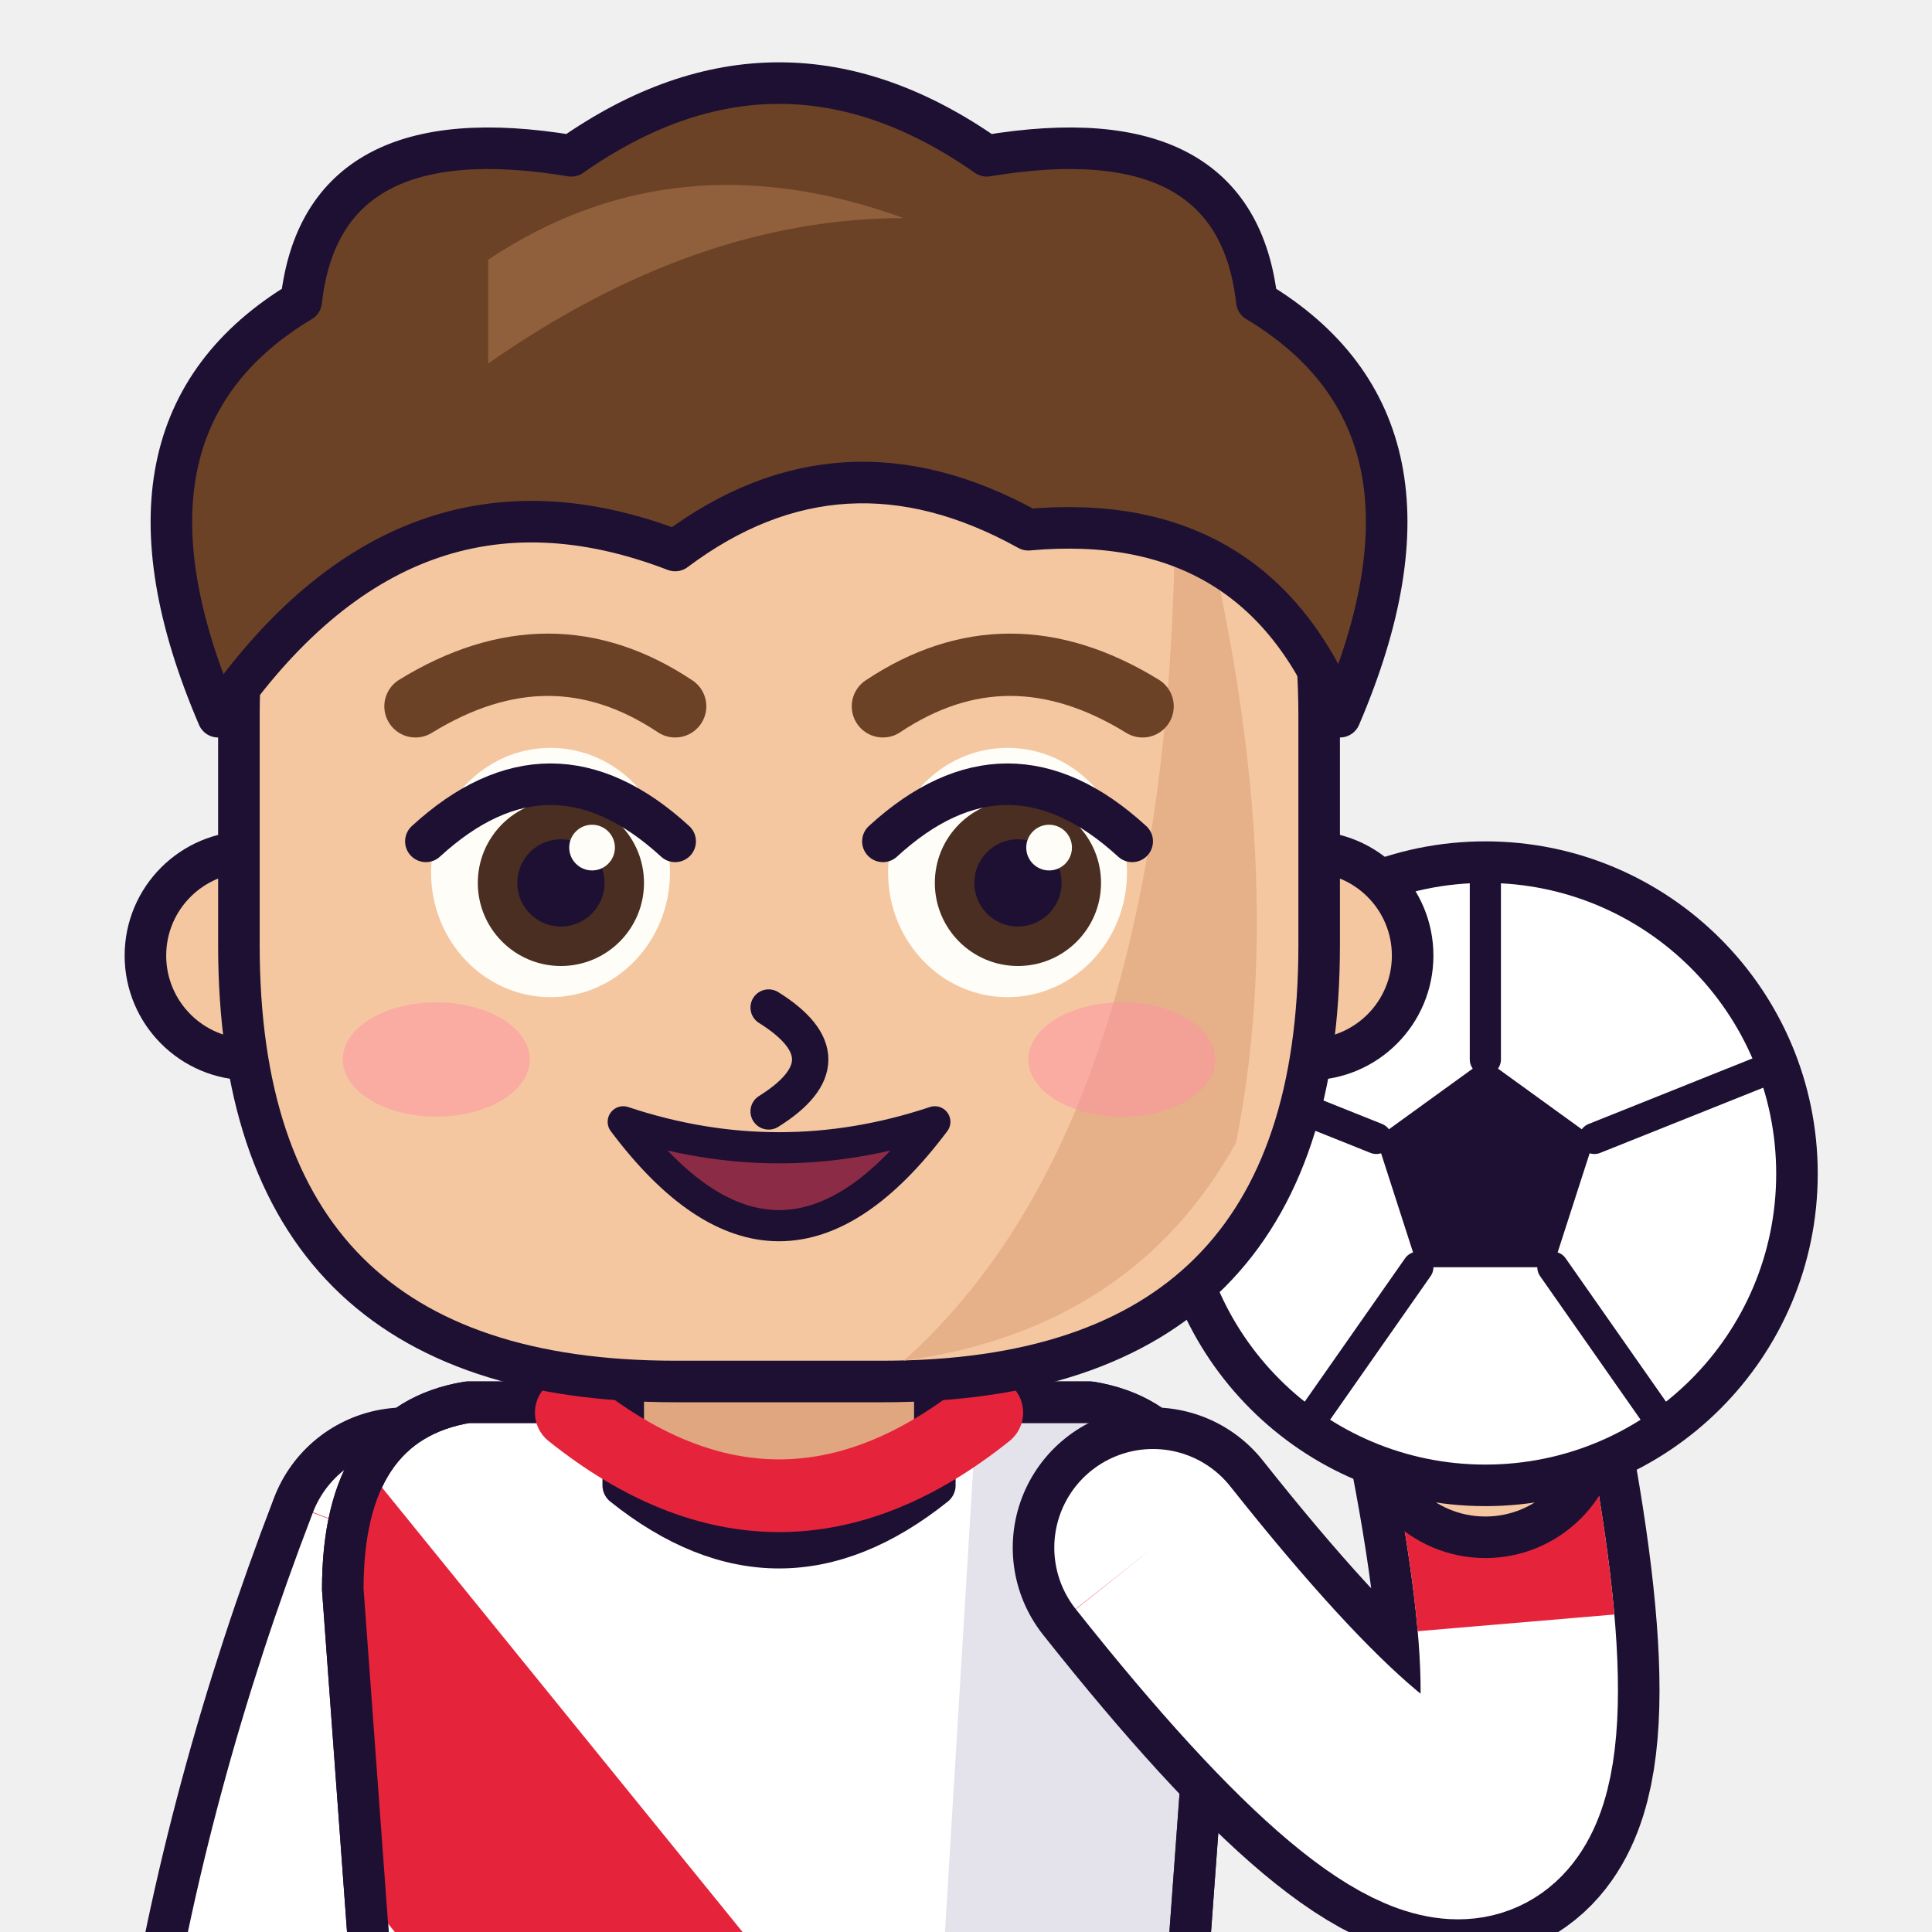
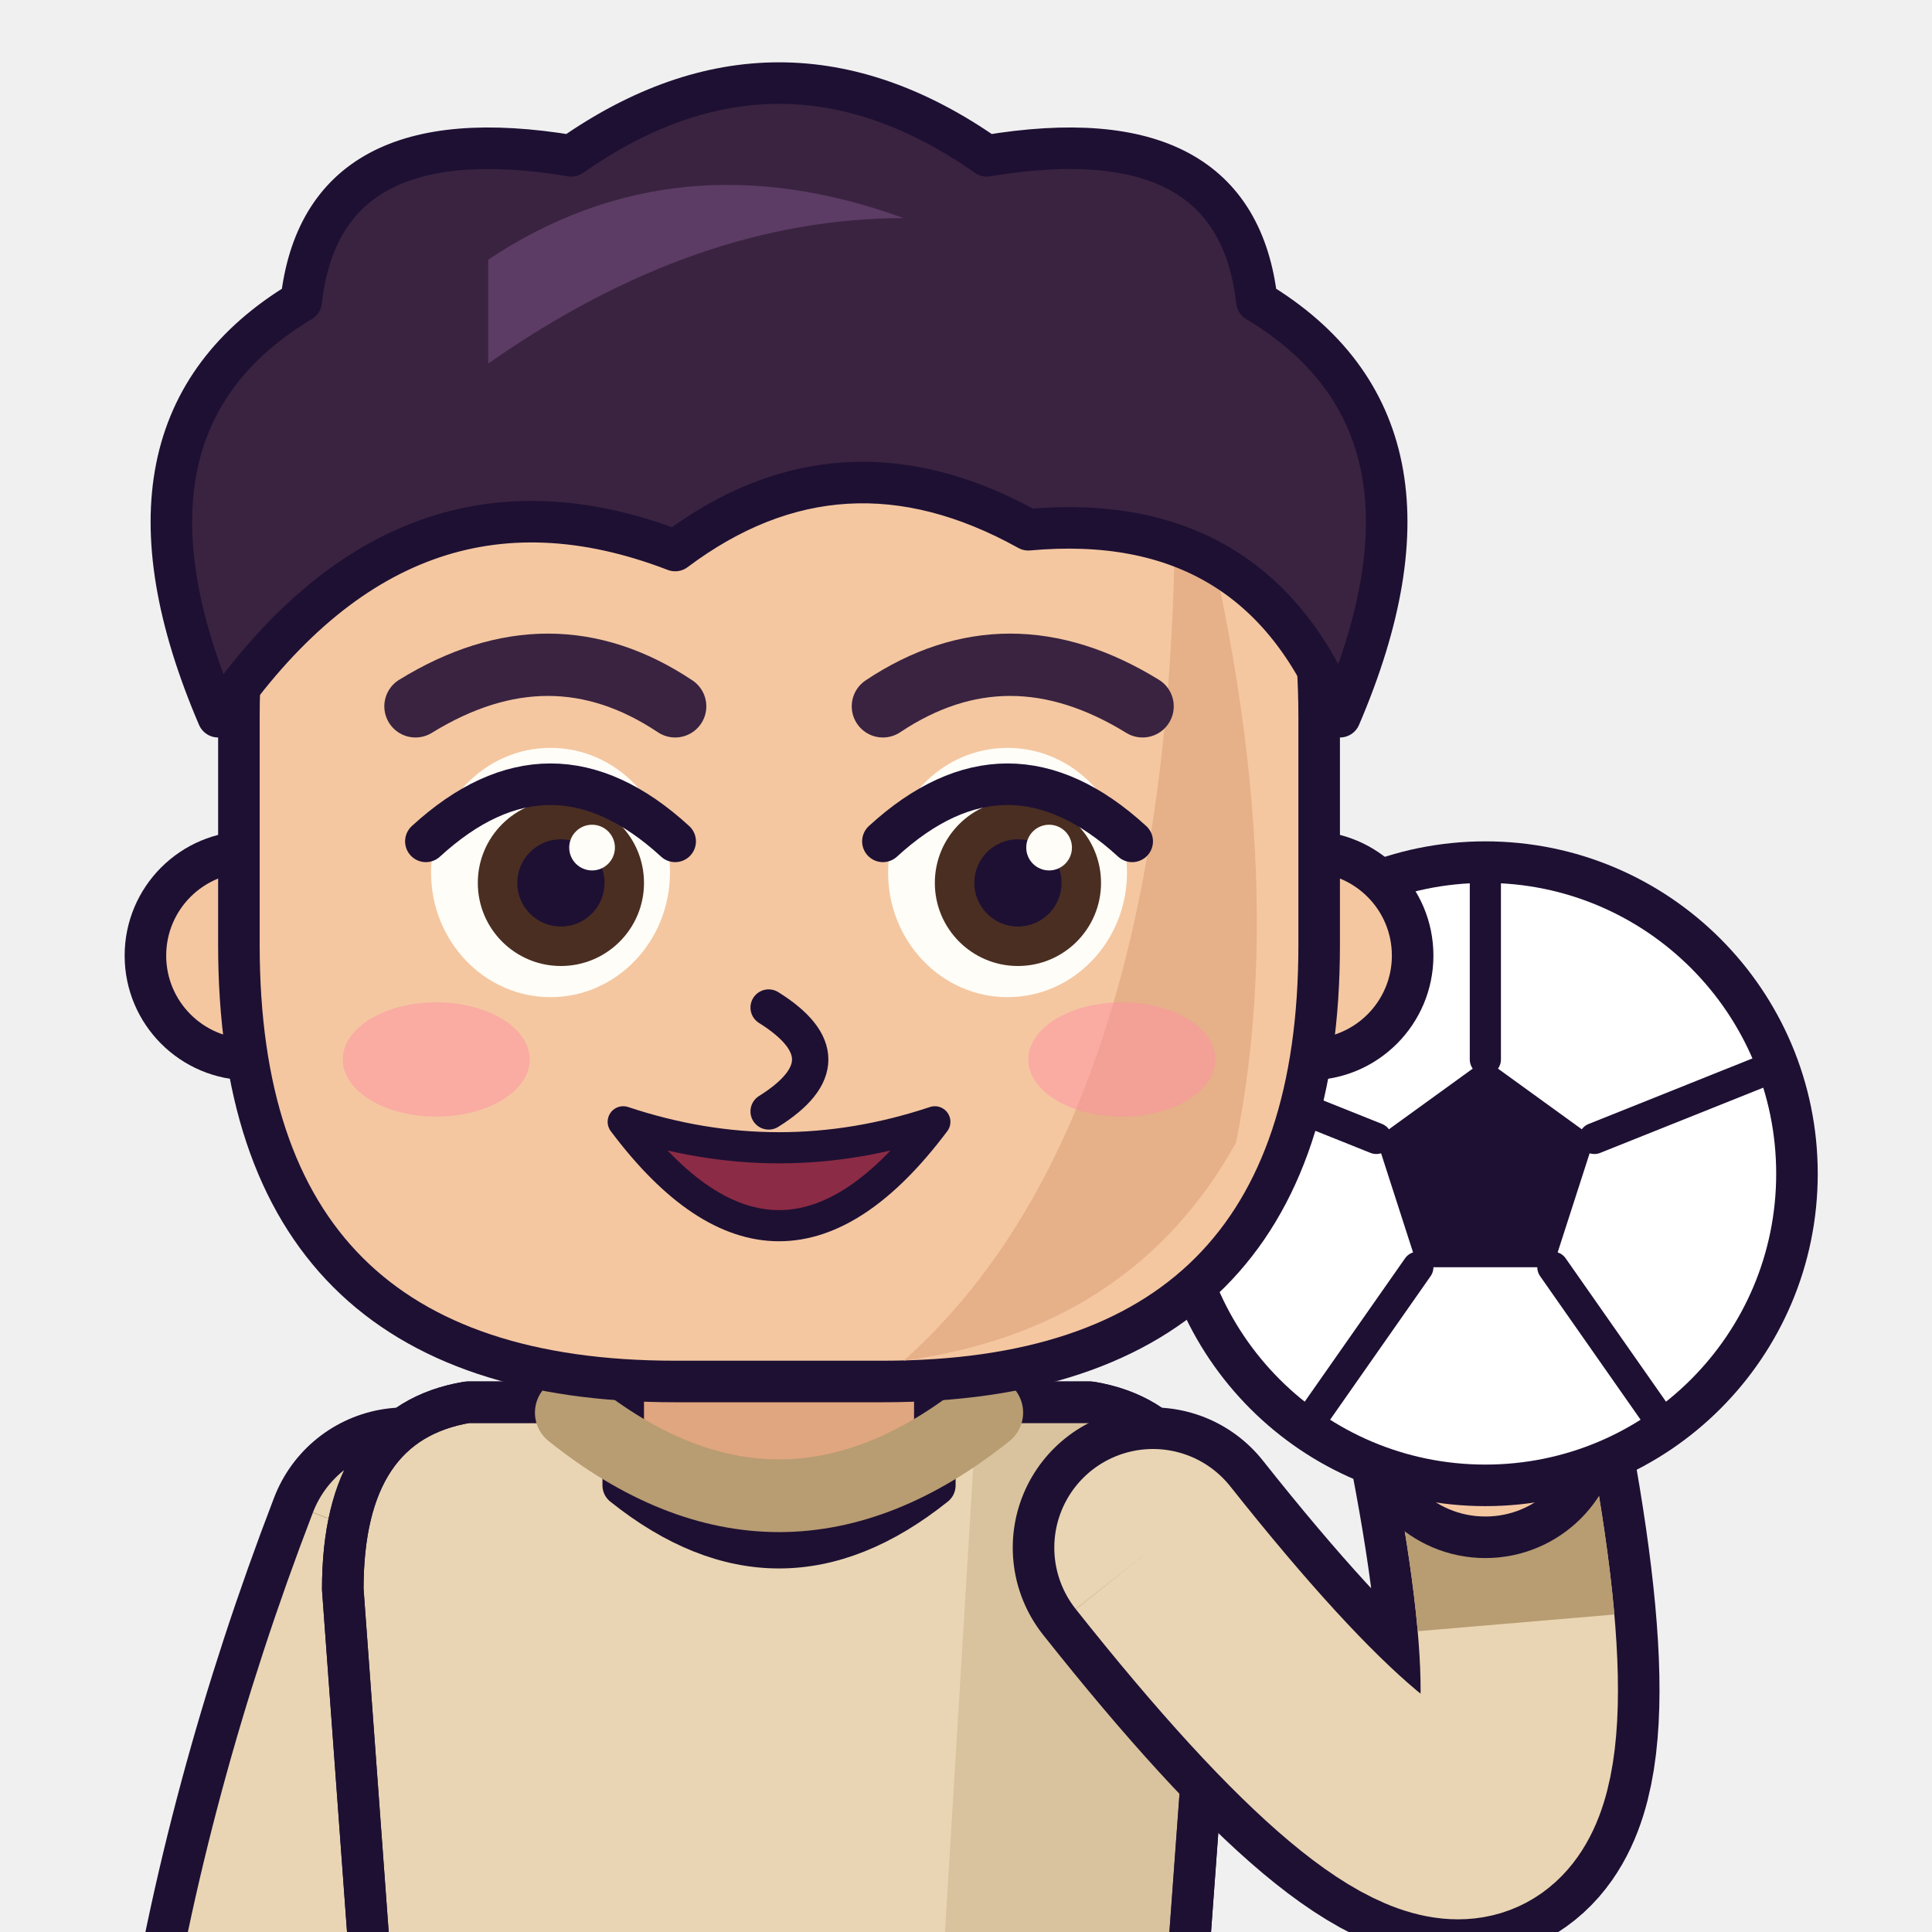
<svg xmlns="http://www.w3.org/2000/svg" viewBox="55 19 186 186" role="img" aria-label="Chino">
  <ellipse cx="130" cy="410" rx="67" ry="7" fill="#1E1033" opacity="0.28" />
  <path d="M99 326h26v76h-26z" fill="#FFFFFF" stroke="#1E1033" stroke-width="4" stroke-linejoin="round" stroke-linecap="round" />
  <path d="M135 326h26v76h-26z" fill="#FFFFFF" stroke="#1E1033" stroke-width="4" stroke-linejoin="round" stroke-linecap="round" />
  <path d="M98 287L94 330H128L125 313L125 287Z" fill="#3C3560" stroke="#1E1033" stroke-width="4" stroke-linejoin="round" stroke-linecap="round" />
  <path d="M162 287L166 330H132L135 313L135 287Z" fill="#3C3560" stroke="#1E1033" stroke-width="4" stroke-linejoin="round" stroke-linecap="round" />
  <path d="M137 315L140 328H164L159 293Z" fill="#262043" opacity="0.55" />
  <path d="M123 408v-13q0 -7 -7 -7h-12q-18.6 3 -28 14q-2 3 0 6z" fill="#E5243B" stroke="#1E1033" stroke-width="4" stroke-linejoin="round" stroke-linecap="round" />
  <path d="M137 408v-13q0 -7 7 -7h12q18.6 3 28 14q2 3 0 6z" fill="#E5243B" stroke="#1E1033" stroke-width="4" stroke-linejoin="round" stroke-linecap="round" />
  <path d="M94 168Q74 220 78 272" fill="none" stroke="#1E1033" stroke-width="27" stroke-linecap="round" />
-   <path d="M94 168Q74 220 78 272" fill="none" stroke="#FFFFFF" stroke-width="19" stroke-linecap="round" />
-   <path d="M94 168Q74 220 78 272" fill="none" stroke="#E5243B" stroke-width="19" stroke-linecap="butt" stroke-dasharray="0 62 14 400" />
+   <path d="M94 168Q74 220 78 272" fill="none" stroke="#E9D5B3" stroke-width="19" stroke-linecap="round" />
+   <path d="M94 168Q74 220 78 272" fill="none" stroke="#B89C72" stroke-width="19" stroke-linecap="butt" stroke-dasharray="0 62 14 400" />
  <circle cx="78" cy="272" r="11" fill="#F4C7A1" stroke="#1E1033" stroke-width="4" stroke-linejoin="round" stroke-linecap="round" />
  <clipPath id="torso">
    <path d="M100 154Q88 156 88 172L97 295Q130 301 163 295L172 172Q172 156 160 154Z" />
  </clipPath>
-   <path d="M100 154Q88 156 88 172L97 295Q130 301 163 295L172 172Q172 156 160 154Z" fill="#FFFFFF" stroke="#1E1033" stroke-width="4" stroke-linejoin="round" stroke-linecap="round" />
+   <path d="M100 154Q88 156 88 172L97 295Q130 301 163 295L172 172Q172 156 160 154Z" fill="#E9D5B3" stroke="#1E1033" stroke-width="4" stroke-linejoin="round" stroke-linecap="round" />
  <g clip-path="url(#torso)">
-     <path d="M70 156L186 299" stroke="#E5243B" stroke-width="26" />
-     <path d="M149.32 150H178V305H139.9Z" fill="#A9A6C4" opacity="0.32" />
+     <path d="M92 212h16v22h-16z" fill="#D8262F" opacity="1" />
+     <path d="M112 216h16v22h-16z" fill="#D8262F" opacity="1" />
+     <path d="M132 212h16v22h-16z" fill="#D8262F" opacity="1" />
+     <path d="M152 216h16v22h-16z" fill="#D8262F" opacity="1" />
+     <path d="M149.32 150H178V305H139.9Z" fill="#B89C72" opacity="0.32" />
  </g>
  <path d="M100 154Q88 156 88 172L97 295Q130 301 163 295L172 172Q172 156 160 154Z" fill="none" stroke="#1E1033" stroke-width="4" stroke-linejoin="round" stroke-linecap="round" />
  <path d="M115 146h30v16q-15 12 -30 0z" fill="#E0A67F" stroke="#1E1033" stroke-width="4" stroke-linejoin="round" stroke-linecap="round" />
-   <path d="M110 155q20 16 40 0" fill="none" stroke="#E5243B" stroke-width="7" stroke-linecap="round" />
+   <path d="M110 155q20 16 40 0" fill="none" stroke="#B89C72" stroke-width="7" stroke-linecap="round" />
  <path d="M166 168Q212 226 198 156" fill="none" stroke="#1E1033" stroke-width="27" stroke-linecap="round" />
-   <path d="M166 168Q212 226 198 156" fill="none" stroke="#FFFFFF" stroke-width="19" stroke-linecap="round" />
-   <path d="M166 168Q212 226 198 156" fill="none" stroke="#E5243B" stroke-width="19" stroke-linecap="butt" stroke-dasharray="0 62 14 400" />
+   <path d="M166 168Q212 226 198 156" fill="none" stroke="#E9D5B3" stroke-width="19" stroke-linecap="round" />
+   <path d="M166 168Q212 226 198 156" fill="none" stroke="#B89C72" stroke-width="19" stroke-linecap="butt" stroke-dasharray="0 62 14 400" />
  <circle cx="198" cy="156" r="11" fill="#F4C7A1" stroke="#1E1033" stroke-width="4" stroke-linejoin="round" stroke-linecap="round" />
  <circle cx="198" cy="132" r="30" fill="#FFFFFF" stroke="#1E1033" stroke-width="4" stroke-linejoin="round" stroke-linecap="round" />
  <path d="M198 121l10.5 7.6l-4 12.4h-13l-4 -12.4z" fill="#1E1033" />
  <path d="M198 121V103M208.5 128.6L225 122M204.5 141L215 156M191.5 141L181 156M187.5 128.6L171 122" fill="none" stroke="#1E1033" stroke-width="3" stroke-linecap="round" stroke-linejoin="round" />
  <circle cx="79" cy="111" r="10" fill="#F4C7A1" stroke="#1E1033" stroke-width="4" stroke-linejoin="round" stroke-linecap="round" />
  <circle cx="181" cy="111" r="10" fill="#F4C7A1" stroke="#1E1033" stroke-width="4" stroke-linejoin="round" stroke-linecap="round" />
  <path d="M120 46h20q42 0 42 42v22q0 42 -42 42h-20q-42 0 -42 -42v-22q0 -42 42 -42z" fill="#F4C7A1" stroke="#1E1033" stroke-width="4" stroke-linejoin="round" stroke-linecap="round" />
  <path d="M168 58Q180 99 174 129Q164 147 142 150Q170 125 168 58Z" fill="#E0A67F" opacity="0.7" />
  <ellipse cx="97" cy="121" rx="9" ry="5.5" fill="#FF8FA3" opacity="0.5" />
  <ellipse cx="163" cy="121" rx="9" ry="5.5" fill="#FF8FA3" opacity="0.5" />
  <ellipse cx="108" cy="103" rx="11.5" ry="12" fill="#FFFDF7" />
  <circle cx="109" cy="104" r="8" fill="#4A2E22" />
  <circle cx="109" cy="104" r="4.2" fill="#1E1033" />
  <circle cx="112" cy="100.6" r="2.2" fill="#FFFDF7" />
  <path d="M96 100Q108 89 120 100" fill="none" stroke="#1E1033" stroke-width="4" stroke-linecap="round" stroke-linejoin="round" />
  <ellipse cx="152" cy="103" rx="11.5" ry="12" fill="#FFFDF7" />
  <circle cx="153" cy="104" r="8" fill="#4A2E22" />
  <circle cx="153" cy="104" r="4.2" fill="#1E1033" />
  <circle cx="156" cy="100.6" r="2.2" fill="#FFFDF7" />
  <path d="M140 100Q152 89 164 100" fill="none" stroke="#1E1033" stroke-width="4" stroke-linecap="round" stroke-linejoin="round" />
-   <path d="M120 87Q108 79 95 87" fill="none" stroke="#6B4226" stroke-width="6" stroke-linecap="round" stroke-linejoin="round" />
-   <path d="M140 87Q152 79 165 87" fill="none" stroke="#6B4226" stroke-width="6" stroke-linecap="round" stroke-linejoin="round" />
+   <path d="M120 87Q108 79 95 87" fill="none" stroke="#3A2340" stroke-width="6" stroke-linecap="round" stroke-linejoin="round" />
+   <path d="M140 87Q152 79 165 87" fill="none" stroke="#3A2340" stroke-width="6" stroke-linecap="round" stroke-linejoin="round" />
  <path d="M129 116q8 5 0 10" fill="none" stroke="#1E1033" stroke-width="3.5" stroke-linecap="round" stroke-linejoin="round" />
  <path d="M115 127q15 20 30 0q-15 5 -30 0z" fill="#8C2B45" stroke="#1E1033" stroke-width="3" stroke-linejoin="round" stroke-linecap="round" />
-   <path d="M76 88Q64 60 84 48Q86 30 110 34Q130 20 150 34Q174 30 176 48Q196 60 184 88Q176 68 154 70Q136 60 120 72Q94 62 76 88Z" fill="#6B4226" stroke="#1E1033" stroke-width="4" stroke-linejoin="round" stroke-linecap="round" />
-   <path d="M102 44Q120 32 142 40Q122 40 102 54Z" fill="#96653F" opacity="0.85" />
+   <path d="M76 88Q64 60 84 48Q86 30 110 34Q130 20 150 34Q174 30 176 48Q196 60 184 88Q176 68 154 70Q136 60 120 72Q94 62 76 88Z" fill="#3A2340" stroke="#1E1033" stroke-width="4" stroke-linejoin="round" stroke-linecap="round" />
+   <path d="M102 44Q120 32 142 40Q122 40 102 54Z" fill="#62406B" opacity="0.85" />
</svg>
